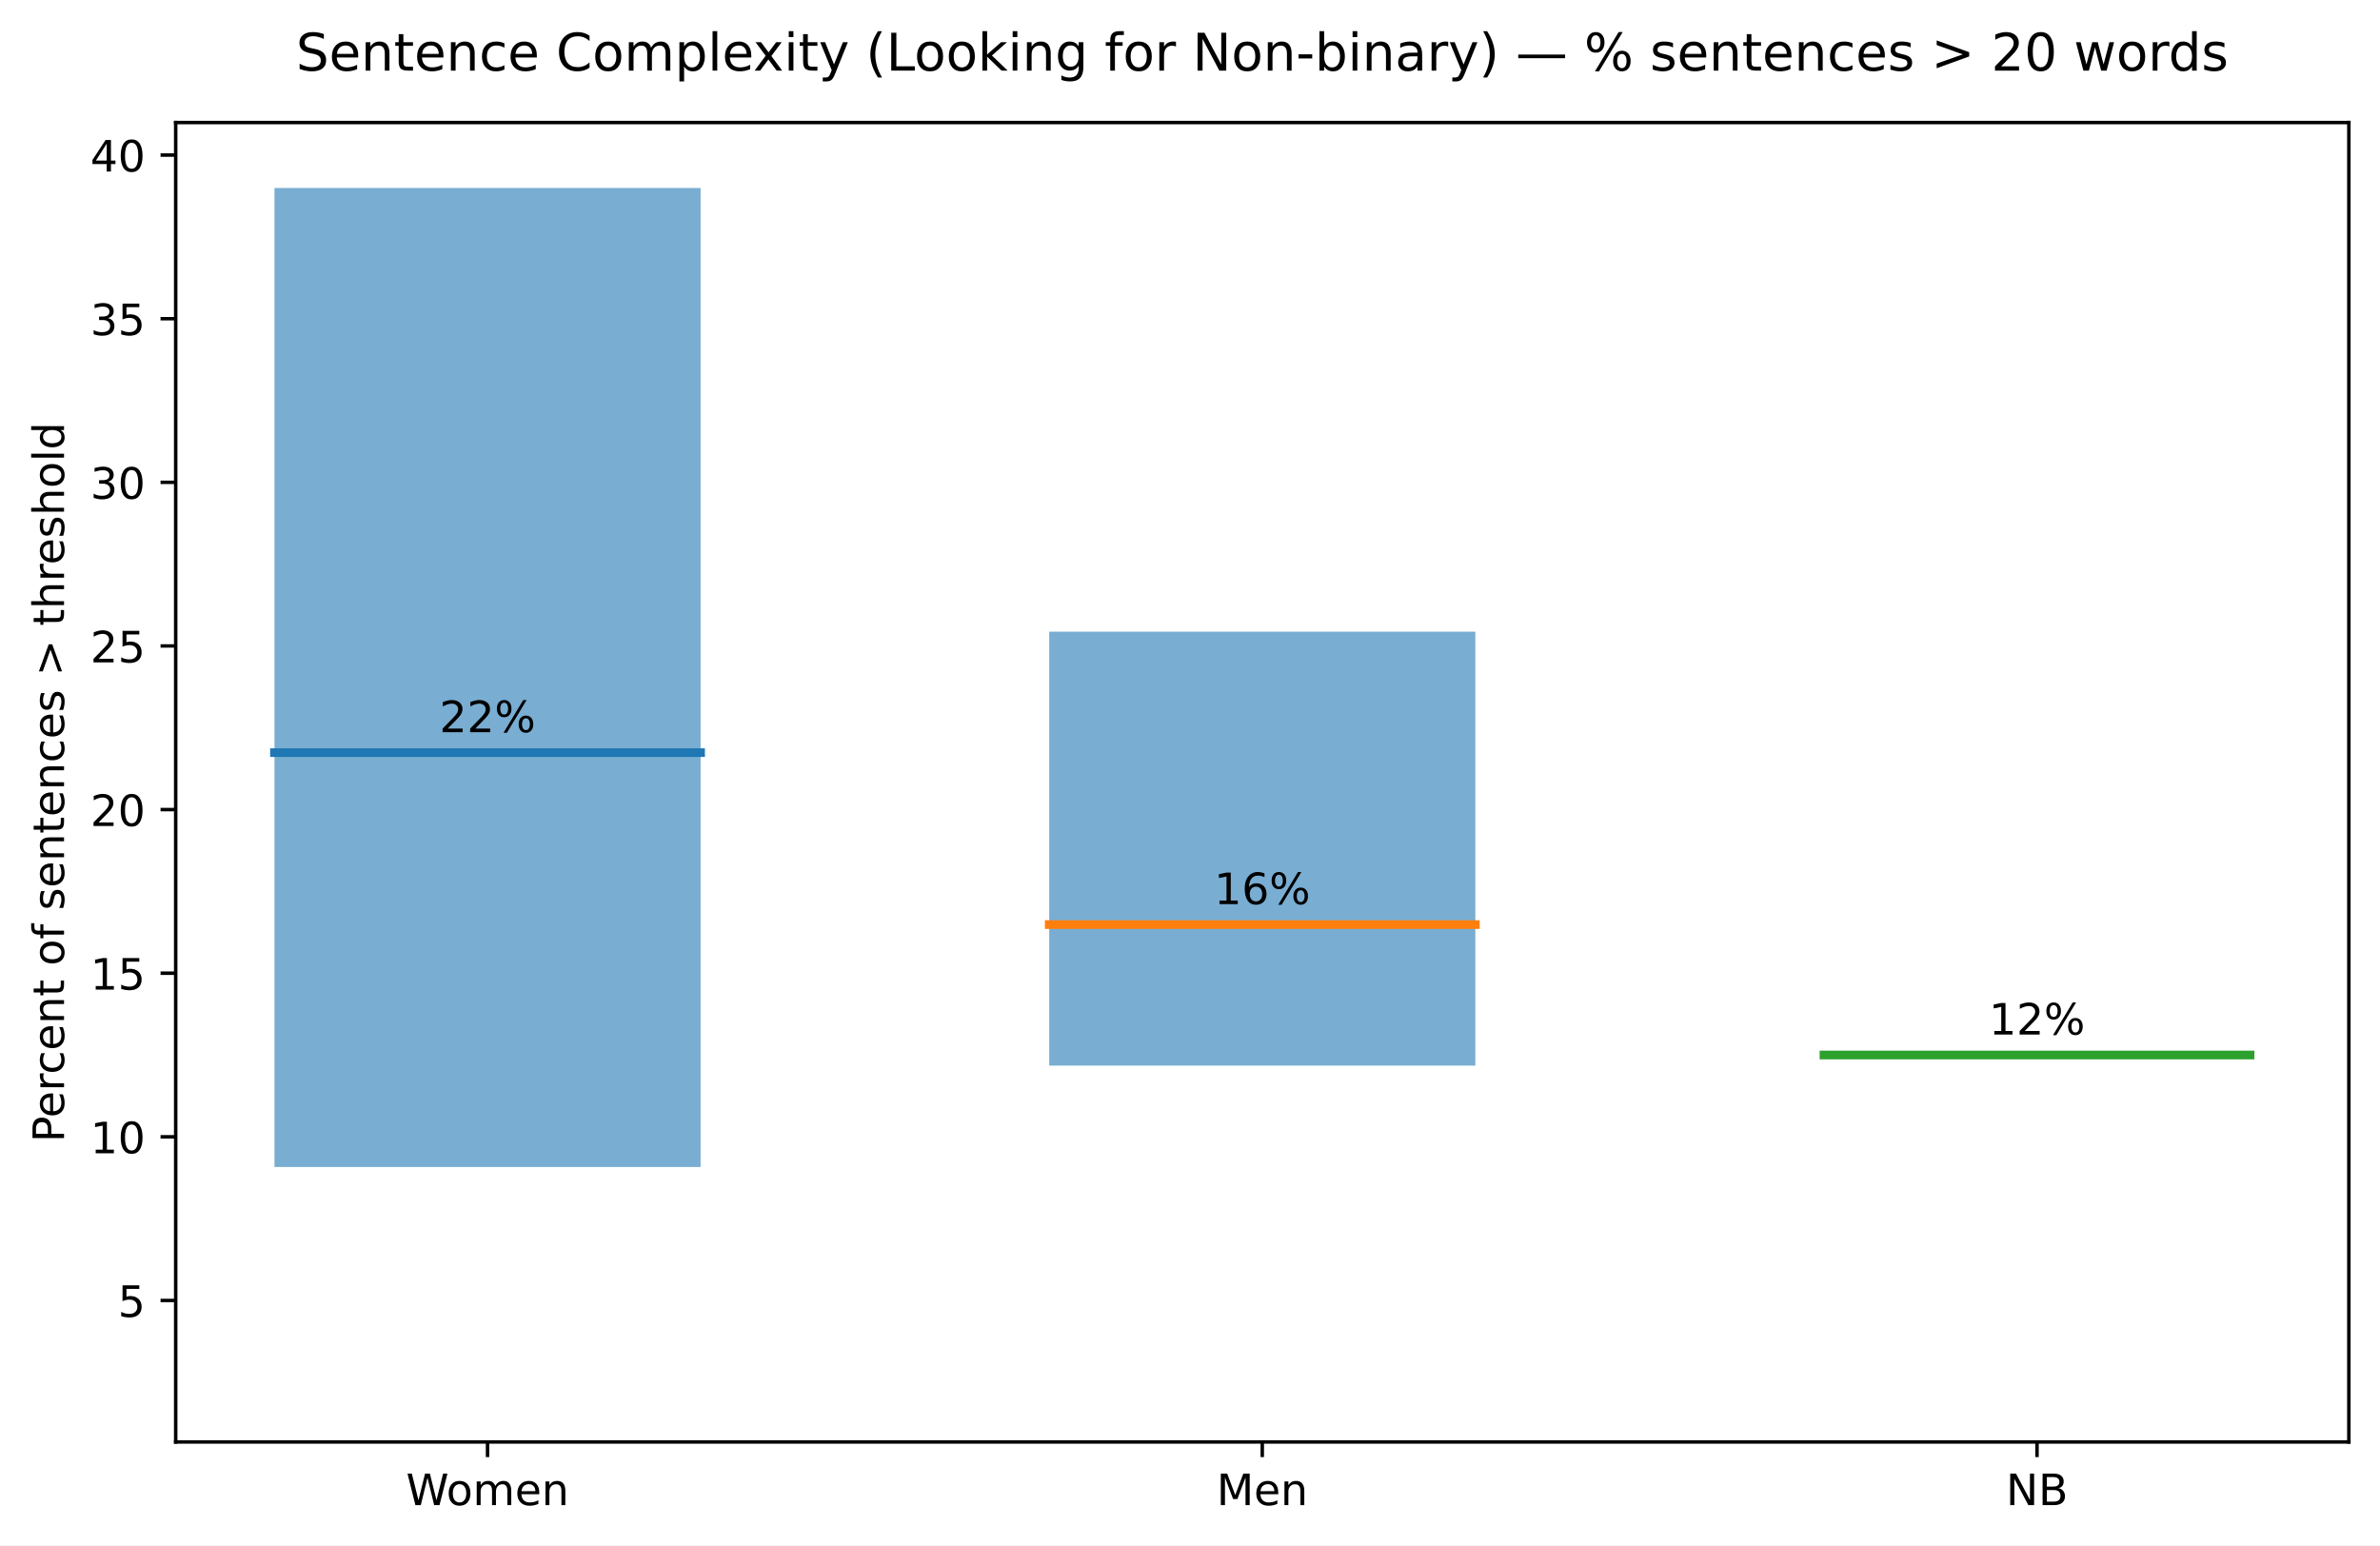
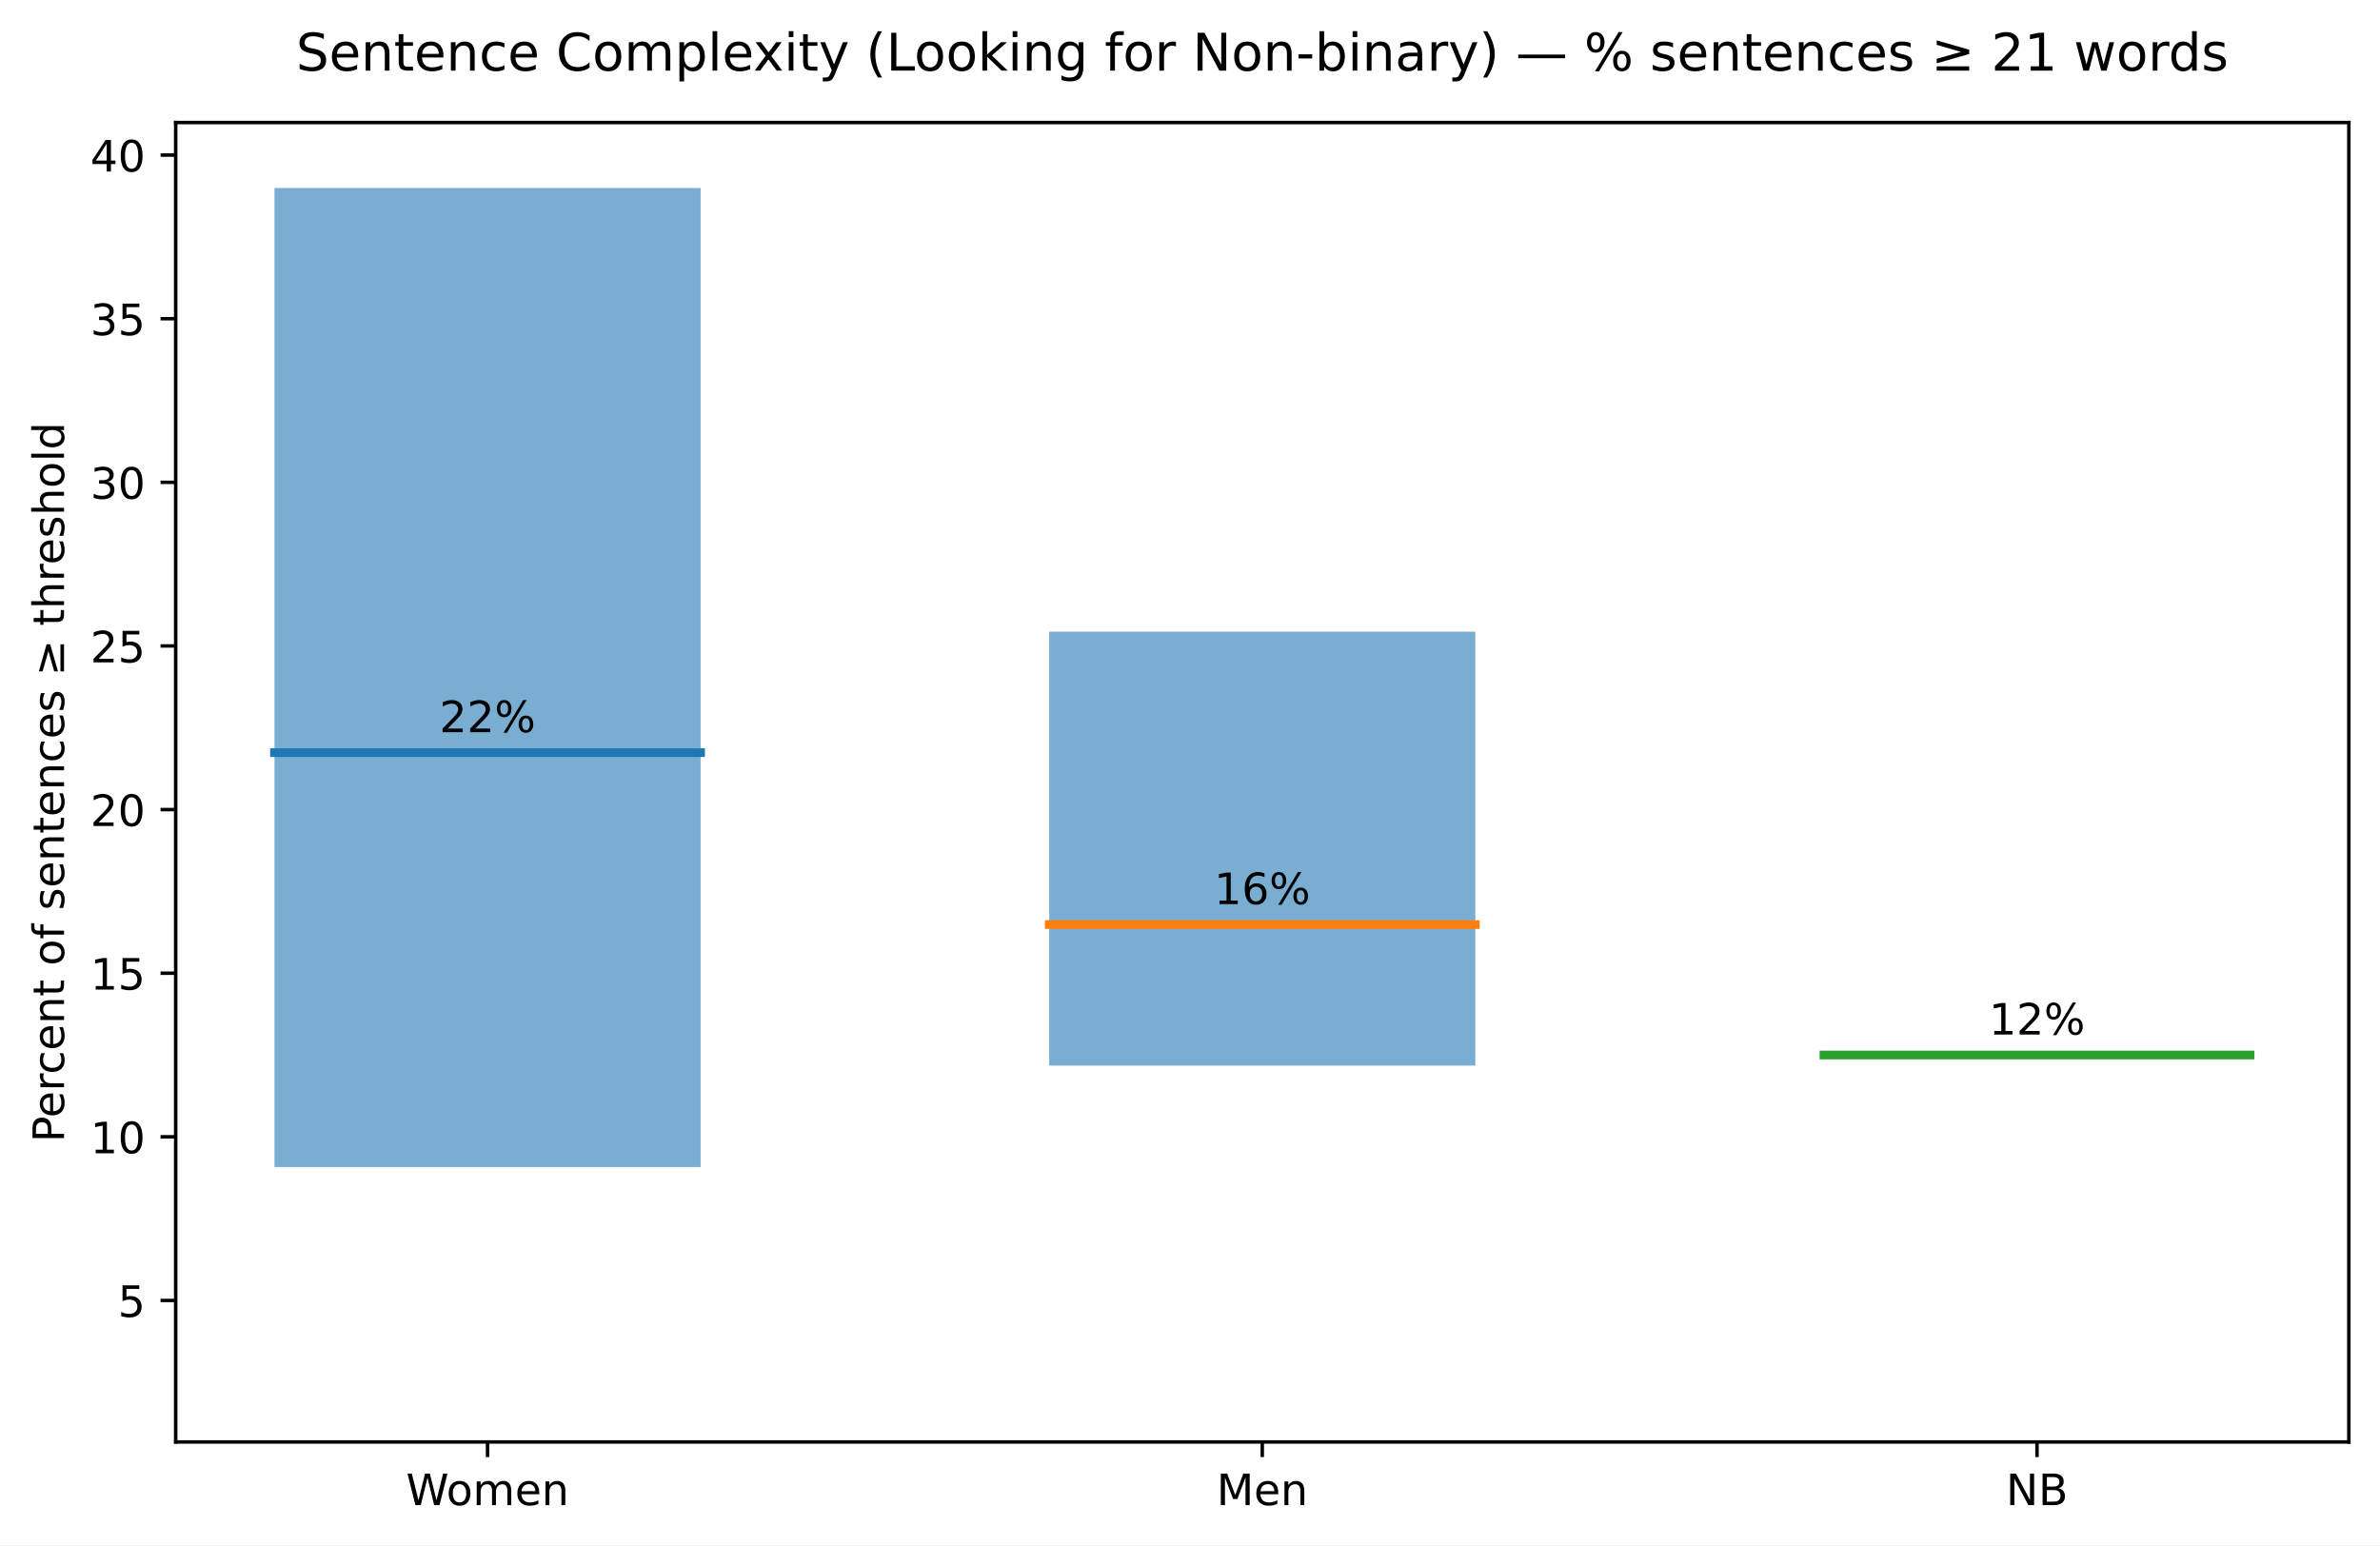
<svg xmlns="http://www.w3.org/2000/svg" xmlns:xlink="http://www.w3.org/1999/xlink" width="550.003pt" height="357.116pt" viewBox="0 0 550.003 357.116" version="1.1">
  <defs>
    <style type="text/css">*{stroke-linejoin: round; stroke-linecap: butt}</style>
  </defs>
  <g id="figure_1">
    <g id="patch_1">
      <path d="M 0 357.116  L 550.003 357.116  L 550.003 0  L 0 0  z " style="fill: #ffffff" />
    </g>
    <g id="axes_1">
      <g id="patch_2">
        <path d="M 40.603 333.238  L 542.803 333.238  L 542.803 28.318  L 40.603 28.318  z " style="fill: #ffffff" />
      </g>
      <g id="patch_3">
-         <path d="M 63.43 269.693  L 161.901 269.693  L 161.901 43.444  L 63.43 43.444  z " clip-path="url(#p4bb5504ab8)" style="fill: #1f77b4; opacity: 0.6" />
+         <path d="M 63.43 269.693  L 161.901 269.693  L 161.901 43.444  L 63.43 43.444  z " clip-path="url(#p74a45117f4)" style="fill: #1f77b4; opacity: 0.6" />
      </g>
      <g id="patch_4">
-         <path d="M 242.468 246.259  L 340.938 246.259  L 340.938 145.982  L 242.468 145.982  z " clip-path="url(#p4bb5504ab8)" style="fill: #1f77b4; opacity: 0.6" />
+         <path d="M 242.468 246.259  L 340.938 246.259  L 340.938 145.982  L 242.468 145.982  z " clip-path="url(#p74a45117f4)" style="fill: #1f77b4; opacity: 0.6" />
      </g>
      <g id="patch_5">
-         <path d="M 421.505 243.814  L 519.976 243.814  L 519.976 243.813  L 421.505 243.813  z " clip-path="url(#p4bb5504ab8)" style="fill: #1f77b4; opacity: 0.6" />
+         <path d="M 421.505 243.814  L 519.976 243.814  L 519.976 243.813  L 421.505 243.813  z " clip-path="url(#p74a45117f4)" style="fill: #1f77b4; opacity: 0.6" />
      </g>
      <g id="matplotlib.axis_1">
        <g id="xtick_1">
          <g id="line2d_1">
            <defs>
-               <path id="m789a687de5" d="M 0 0  L 0 3.5  " style="stroke: #000000; stroke-width: 0.8" />
+               <path id="m193c7249b0" d="M 0 0  L 0 3.5  " style="stroke: #000000; stroke-width: 0.8" />
            </defs>
            <g>
-               <use xlink:href="#m789a687de5" x="112.666" y="333.238" style="stroke: #000000; stroke-width: 0.8" />
+               <use xlink:href="#m193c7249b0" x="112.666" y="333.238" style="stroke: #000000; stroke-width: 0.8" />
            </g>
          </g>
          <g id="text_1">
            <g transform="translate(93.84069 347.8366) scale(0.1 -0.1)">
              <defs>
                <path id="DejaVuSans-57" d="M 213 4666  L 850 4666  L 1831 722  L 2809 4666  L 3519 4666  L 4500 722  L 5478 4666  L 6119 4666  L 4947 0  L 4153 0  L 3169 4050  L 2175 0  L 1381 0  L 213 4666  z " transform="scale(0.015625)" />
                <path id="DejaVuSans-6f" d="M 1959 3097  Q 1497 3097 1228 2736  Q 959 2375 959 1747  Q 959 1119 1226 758  Q 1494 397 1959 397  Q 2419 397 2687 759  Q 2956 1122 2956 1747  Q 2956 2369 2687 2733  Q 2419 3097 1959 3097  z M 1959 3584  Q 2709 3584 3137 3096  Q 3566 2609 3566 1747  Q 3566 888 3137 398  Q 2709 -91 1959 -91  Q 1206 -91 779 398  Q 353 888 353 1747  Q 353 2609 779 3096  Q 1206 3584 1959 3584  z " transform="scale(0.015625)" />
                <path id="DejaVuSans-6d" d="M 3328 2828  Q 3544 3216 3844 3400  Q 4144 3584 4550 3584  Q 5097 3584 5394 3201  Q 5691 2819 5691 2113  L 5691 0  L 5113 0  L 5113 2094  Q 5113 2597 4934 2840  Q 4756 3084 4391 3084  Q 3944 3084 3684 2787  Q 3425 2491 3425 1978  L 3425 0  L 2847 0  L 2847 2094  Q 2847 2600 2669 2842  Q 2491 3084 2119 3084  Q 1678 3084 1418 2786  Q 1159 2488 1159 1978  L 1159 0  L 581 0  L 581 3500  L 1159 3500  L 1159 2956  Q 1356 3278 1631 3431  Q 1906 3584 2284 3584  Q 2666 3584 2933 3390  Q 3200 3197 3328 2828  z " transform="scale(0.015625)" />
                <path id="DejaVuSans-65" d="M 3597 1894  L 3597 1613  L 953 1613  Q 991 1019 1311 708  Q 1631 397 2203 397  Q 2534 397 2845 478  Q 3156 559 3463 722  L 3463 178  Q 3153 47 2828 -22  Q 2503 -91 2169 -91  Q 1331 -91 842 396  Q 353 884 353 1716  Q 353 2575 817 3079  Q 1281 3584 2069 3584  Q 2775 3584 3186 3129  Q 3597 2675 3597 1894  z M 3022 2063  Q 3016 2534 2758 2815  Q 2500 3097 2075 3097  Q 1594 3097 1305 2825  Q 1016 2553 972 2059  L 3022 2063  z " transform="scale(0.015625)" />
                <path id="DejaVuSans-6e" d="M 3513 2113  L 3513 0  L 2938 0  L 2938 2094  Q 2938 2591 2744 2837  Q 2550 3084 2163 3084  Q 1697 3084 1428 2787  Q 1159 2491 1159 1978  L 1159 0  L 581 0  L 581 3500  L 1159 3500  L 1159 2956  Q 1366 3272 1645 3428  Q 1925 3584 2291 3584  Q 2894 3584 3203 3211  Q 3513 2838 3513 2113  z " transform="scale(0.015625)" />
              </defs>
              <use xlink:href="#DejaVuSans-57" />
              <use xlink:href="#DejaVuSans-6f" transform="translate(93.00195 0)" />
              <use xlink:href="#DejaVuSans-6d" transform="translate(154.1836 0)" />
              <use xlink:href="#DejaVuSans-65" transform="translate(251.5957 0)" />
              <use xlink:href="#DejaVuSans-6e" transform="translate(313.1191 0)" />
            </g>
          </g>
        </g>
        <g id="xtick_2">
          <g id="line2d_2">
            <g>
-               <use xlink:href="#m789a687de5" x="291.703" y="333.238" style="stroke: #000000; stroke-width: 0.8" />
+               <use xlink:href="#m193c7249b0" x="291.703" y="333.238" style="stroke: #000000; stroke-width: 0.8" />
            </g>
          </g>
          <g id="text_2">
            <g transform="translate(281.1438 347.8366) scale(0.1 -0.1)">
              <defs>
                <path id="DejaVuSans-4d" d="M 628 4666  L 1569 4666  L 2759 1491  L 3956 4666  L 4897 4666  L 4897 0  L 4281 0  L 4281 4097  L 3078 897  L 2444 897  L 1241 4097  L 1241 0  L 628 0  L 628 4666  z " transform="scale(0.015625)" />
              </defs>
              <use xlink:href="#DejaVuSans-4d" />
              <use xlink:href="#DejaVuSans-65" transform="translate(86.2793 0)" />
              <use xlink:href="#DejaVuSans-6e" transform="translate(147.8027 0)" />
            </g>
          </g>
        </g>
        <g id="xtick_3">
          <g id="line2d_3">
            <g>
-               <use xlink:href="#m789a687de5" x="470.741" y="333.238" style="stroke: #000000; stroke-width: 0.8" />
+               <use xlink:href="#m193c7249b0" x="470.741" y="333.238" style="stroke: #000000; stroke-width: 0.8" />
            </g>
          </g>
          <g id="text_3">
            <g transform="translate(463.5695 347.8366) scale(0.1 -0.1)">
              <defs>
                <path id="DejaVuSans-4e" d="M 628 4666  L 1478 4666  L 3547 763  L 3547 4666  L 4159 4666  L 4159 0  L 3309 0  L 1241 3903  L 1241 0  L 628 0  L 628 4666  z " transform="scale(0.015625)" />
                <path id="DejaVuSans-42" d="M 1259 2228  L 1259 519  L 2272 519  Q 2781 519 3026 730  Q 3272 941 3272 1375  Q 3272 1813 3026 2020  Q 2781 2228 2272 2228  L 1259 2228  z M 1259 4147  L 1259 2741  L 2194 2741  Q 2656 2741 2882 2914  Q 3109 3088 3109 3444  Q 3109 3797 2882 3972  Q 2656 4147 2194 4147  L 1259 4147  z M 628 4666  L 2241 4666  Q 2963 4666 3353 4366  Q 3744 4066 3744 3513  Q 3744 3084 3544 2831  Q 3344 2578 2956 2516  Q 3422 2416 3680 2098  Q 3938 1781 3938 1306  Q 3938 681 3513 340  Q 3088 0 2303 0  L 628 0  L 628 4666  z " transform="scale(0.015625)" />
              </defs>
              <use xlink:href="#DejaVuSans-4e" />
              <use xlink:href="#DejaVuSans-42" transform="translate(74.80469 0)" />
            </g>
          </g>
        </g>
      </g>
      <g id="matplotlib.axis_2">
        <g id="ytick_1">
          <g id="line2d_4">
            <defs>
-               <path id="m6291903409" d="M 0 0  L -3.5 0  " style="stroke: #000000; stroke-width: 0.8" />
+               <path id="m8f83bfa7e9" d="M 0 0  L -3.5 0  " style="stroke: #000000; stroke-width: 0.8" />
            </defs>
            <g>
-               <use xlink:href="#m6291903409" x="40.603" y="300.534" style="stroke: #000000; stroke-width: 0.8" />
+               <use xlink:href="#m8f83bfa7e9" x="40.603" y="300.534" style="stroke: #000000; stroke-width: 0.8" />
            </g>
          </g>
          <g id="text_4">
            <g transform="translate(27.24063 304.3331) scale(0.1 -0.1)">
              <defs>
                <path id="DejaVuSans-35" d="M 691 4666  L 3169 4666  L 3169 4134  L 1269 4134  L 1269 2991  Q 1406 3038 1543 3061  Q 1681 3084 1819 3084  Q 2600 3084 3056 2656  Q 3513 2228 3513 1497  Q 3513 744 3044 326  Q 2575 -91 1722 -91  Q 1428 -91 1123 -41  Q 819 9 494 109  L 494 744  Q 775 591 1075 516  Q 1375 441 1709 441  Q 2250 441 2565 725  Q 2881 1009 2881 1497  Q 2881 1984 2565 2268  Q 2250 2553 1709 2553  Q 1456 2553 1204 2497  Q 953 2441 691 2322  L 691 4666  z " transform="scale(0.015625)" />
              </defs>
              <use xlink:href="#DejaVuSans-35" />
            </g>
          </g>
        </g>
        <g id="ytick_2">
          <g id="line2d_5">
            <g>
-               <use xlink:href="#m6291903409" x="40.603" y="262.72" style="stroke: #000000; stroke-width: 0.8" />
+               <use xlink:href="#m8f83bfa7e9" x="40.603" y="262.72" style="stroke: #000000; stroke-width: 0.8" />
            </g>
          </g>
          <g id="text_5">
            <g transform="translate(20.87813 266.5197) scale(0.1 -0.1)">
              <defs>
                <path id="DejaVuSans-31" d="M 794 531  L 1825 531  L 1825 4091  L 703 3866  L 703 4441  L 1819 4666  L 2450 4666  L 2450 531  L 3481 531  L 3481 0  L 794 0  L 794 531  z " transform="scale(0.015625)" />
                <path id="DejaVuSans-30" d="M 2034 4250  Q 1547 4250 1301 3770  Q 1056 3291 1056 2328  Q 1056 1369 1301 889  Q 1547 409 2034 409  Q 2525 409 2770 889  Q 3016 1369 3016 2328  Q 3016 3291 2770 3770  Q 2525 4250 2034 4250  z M 2034 4750  Q 2819 4750 3233 4129  Q 3647 3509 3647 2328  Q 3647 1150 3233 529  Q 2819 -91 2034 -91  Q 1250 -91 836 529  Q 422 1150 422 2328  Q 422 3509 836 4129  Q 1250 4750 2034 4750  z " transform="scale(0.015625)" />
              </defs>
              <use xlink:href="#DejaVuSans-31" />
              <use xlink:href="#DejaVuSans-30" transform="translate(63.62305 0)" />
            </g>
          </g>
        </g>
        <g id="ytick_3">
          <g id="line2d_6">
            <g>
-               <use xlink:href="#m6291903409" x="40.603" y="224.907" style="stroke: #000000; stroke-width: 0.8" />
+               <use xlink:href="#m8f83bfa7e9" x="40.603" y="224.907" style="stroke: #000000; stroke-width: 0.8" />
            </g>
          </g>
          <g id="text_6">
            <g transform="translate(20.87813 228.7062) scale(0.1 -0.1)">
              <use xlink:href="#DejaVuSans-31" />
              <use xlink:href="#DejaVuSans-35" transform="translate(63.62305 0)" />
            </g>
          </g>
        </g>
        <g id="ytick_4">
          <g id="line2d_7">
            <g>
-               <use xlink:href="#m6291903409" x="40.603" y="187.094" style="stroke: #000000; stroke-width: 0.8" />
+               <use xlink:href="#m8f83bfa7e9" x="40.603" y="187.094" style="stroke: #000000; stroke-width: 0.8" />
            </g>
          </g>
          <g id="text_7">
            <g transform="translate(20.87813 190.8928) scale(0.1 -0.1)">
              <defs>
                <path id="DejaVuSans-32" d="M 1228 531  L 3431 531  L 3431 0  L 469 0  L 469 531  Q 828 903 1448 1529  Q 2069 2156 2228 2338  Q 2531 2678 2651 2914  Q 2772 3150 2772 3378  Q 2772 3750 2511 3984  Q 2250 4219 1831 4219  Q 1534 4219 1204 4116  Q 875 4013 500 3803  L 500 4441  Q 881 4594 1212 4672  Q 1544 4750 1819 4750  Q 2544 4750 2975 4387  Q 3406 4025 3406 3419  Q 3406 3131 3298 2873  Q 3191 2616 2906 2266  Q 2828 2175 2409 1742  Q 1991 1309 1228 531  z " transform="scale(0.015625)" />
              </defs>
              <use xlink:href="#DejaVuSans-32" />
              <use xlink:href="#DejaVuSans-30" transform="translate(63.62305 0)" />
            </g>
          </g>
        </g>
        <g id="ytick_5">
          <g id="line2d_8">
            <g>
-               <use xlink:href="#m6291903409" x="40.603" y="149.28" style="stroke: #000000; stroke-width: 0.8" />
+               <use xlink:href="#m8f83bfa7e9" x="40.603" y="149.28" style="stroke: #000000; stroke-width: 0.8" />
            </g>
          </g>
          <g id="text_8">
            <g transform="translate(20.87813 153.0793) scale(0.1 -0.1)">
              <use xlink:href="#DejaVuSans-32" />
              <use xlink:href="#DejaVuSans-35" transform="translate(63.62305 0)" />
            </g>
          </g>
        </g>
        <g id="ytick_6">
          <g id="line2d_9">
            <g>
-               <use xlink:href="#m6291903409" x="40.603" y="111.467" style="stroke: #000000; stroke-width: 0.8" />
+               <use xlink:href="#m8f83bfa7e9" x="40.603" y="111.467" style="stroke: #000000; stroke-width: 0.8" />
            </g>
          </g>
          <g id="text_9">
            <g transform="translate(20.87813 115.2658) scale(0.1 -0.1)">
              <defs>
                <path id="DejaVuSans-33" d="M 2597 2516  Q 3050 2419 3304 2112  Q 3559 1806 3559 1356  Q 3559 666 3084 287  Q 2609 -91 1734 -91  Q 1441 -91 1130 -33  Q 819 25 488 141  L 488 750  Q 750 597 1062 519  Q 1375 441 1716 441  Q 2309 441 2620 675  Q 2931 909 2931 1356  Q 2931 1769 2642 2001  Q 2353 2234 1838 2234  L 1294 2234  L 1294 2753  L 1863 2753  Q 2328 2753 2575 2939  Q 2822 3125 2822 3475  Q 2822 3834 2567 4026  Q 2313 4219 1838 4219  Q 1578 4219 1281 4162  Q 984 4106 628 3988  L 628 4550  Q 988 4650 1302 4700  Q 1616 4750 1894 4750  Q 2613 4750 3031 4423  Q 3450 4097 3450 3541  Q 3450 3153 3228 2886  Q 3006 2619 2597 2516  z " transform="scale(0.015625)" />
              </defs>
              <use xlink:href="#DejaVuSans-33" />
              <use xlink:href="#DejaVuSans-30" transform="translate(63.62305 0)" />
            </g>
          </g>
        </g>
        <g id="ytick_7">
          <g id="line2d_10">
            <g>
-               <use xlink:href="#m6291903409" x="40.603" y="73.653" style="stroke: #000000; stroke-width: 0.8" />
+               <use xlink:href="#m8f83bfa7e9" x="40.603" y="73.653" style="stroke: #000000; stroke-width: 0.8" />
            </g>
          </g>
          <g id="text_10">
            <g transform="translate(20.87813 77.45239) scale(0.1 -0.1)">
              <use xlink:href="#DejaVuSans-33" />
              <use xlink:href="#DejaVuSans-35" transform="translate(63.62305 0)" />
            </g>
          </g>
        </g>
        <g id="ytick_8">
          <g id="line2d_11">
            <g>
-               <use xlink:href="#m6291903409" x="40.603" y="35.84" style="stroke: #000000; stroke-width: 0.8" />
+               <use xlink:href="#m8f83bfa7e9" x="40.603" y="35.84" style="stroke: #000000; stroke-width: 0.8" />
            </g>
          </g>
          <g id="text_11">
            <g transform="translate(20.87813 39.63893) scale(0.1 -0.1)">
              <defs>
                <path id="DejaVuSans-34" d="M 2419 4116  L 825 1625  L 2419 1625  L 2419 4116  z M 2253 4666  L 3047 4666  L 3047 1625  L 3713 1625  L 3713 1100  L 3047 1100  L 3047 0  L 2419 0  L 2419 1100  L 313 1100  L 313 1709  L 2253 4666  z " transform="scale(0.015625)" />
              </defs>
              <use xlink:href="#DejaVuSans-34" />
              <use xlink:href="#DejaVuSans-30" transform="translate(63.62305 0)" />
            </g>
          </g>
        </g>
        <g id="text_12">
          <g transform="translate(14.79844 263.982) rotate(-90) scale(0.1 -0.1)">
            <defs>
              <path id="DejaVuSans-50" d="M 1259 4147  L 1259 2394  L 2053 2394  Q 2494 2394 2734 2622  Q 2975 2850 2975 3272  Q 2975 3691 2734 3919  Q 2494 4147 2053 4147  L 1259 4147  z M 628 4666  L 2053 4666  Q 2838 4666 3239 4311  Q 3641 3956 3641 3272  Q 3641 2581 3239 2228  Q 2838 1875 2053 1875  L 1259 1875  L 1259 0  L 628 0  L 628 4666  z " transform="scale(0.015625)" />
              <path id="DejaVuSans-72" d="M 2631 2963  Q 2534 3019 2420 3045  Q 2306 3072 2169 3072  Q 1681 3072 1420 2755  Q 1159 2438 1159 1844  L 1159 0  L 581 0  L 581 3500  L 1159 3500  L 1159 2956  Q 1341 3275 1631 3429  Q 1922 3584 2338 3584  Q 2397 3584 2469 3576  Q 2541 3569 2628 3553  L 2631 2963  z " transform="scale(0.015625)" />
              <path id="DejaVuSans-63" d="M 3122 3366  L 3122 2828  Q 2878 2963 2633 3030  Q 2388 3097 2138 3097  Q 1578 3097 1268 2742  Q 959 2388 959 1747  Q 959 1106 1268 751  Q 1578 397 2138 397  Q 2388 397 2633 464  Q 2878 531 3122 666  L 3122 134  Q 2881 22 2623 -34  Q 2366 -91 2075 -91  Q 1284 -91 818 406  Q 353 903 353 1747  Q 353 2603 823 3093  Q 1294 3584 2113 3584  Q 2378 3584 2631 3529  Q 2884 3475 3122 3366  z " transform="scale(0.015625)" />
              <path id="DejaVuSans-74" d="M 1172 4494  L 1172 3500  L 2356 3500  L 2356 3053  L 1172 3053  L 1172 1153  Q 1172 725 1289 603  Q 1406 481 1766 481  L 2356 481  L 2356 0  L 1766 0  Q 1100 0 847 248  Q 594 497 594 1153  L 594 3053  L 172 3053  L 172 3500  L 594 3500  L 594 4494  L 1172 4494  z " transform="scale(0.015625)" />
              <path id="DejaVuSans-20" transform="scale(0.015625)" />
              <path id="DejaVuSans-66" d="M 2375 4863  L 2375 4384  L 1825 4384  Q 1516 4384 1395 4259  Q 1275 4134 1275 3809  L 1275 3500  L 2222 3500  L 2222 3053  L 1275 3053  L 1275 0  L 697 0  L 697 3053  L 147 3053  L 147 3500  L 697 3500  L 697 3744  Q 697 4328 969 4595  Q 1241 4863 1831 4863  L 2375 4863  z " transform="scale(0.015625)" />
              <path id="DejaVuSans-73" d="M 2834 3397  L 2834 2853  Q 2591 2978 2328 3040  Q 2066 3103 1784 3103  Q 1356 3103 1142 2972  Q 928 2841 928 2578  Q 928 2378 1081 2264  Q 1234 2150 1697 2047  L 1894 2003  Q 2506 1872 2764 1633  Q 3022 1394 3022 966  Q 3022 478 2636 193  Q 2250 -91 1575 -91  Q 1294 -91 989 -36  Q 684 19 347 128  L 347 722  Q 666 556 975 473  Q 1284 391 1588 391  Q 1994 391 2212 530  Q 2431 669 2431 922  Q 2431 1156 2273 1281  Q 2116 1406 1581 1522  L 1381 1569  Q 847 1681 609 1914  Q 372 2147 372 2553  Q 372 3047 722 3315  Q 1072 3584 1716 3584  Q 2034 3584 2315 3537  Q 2597 3491 2834 3397  z " transform="scale(0.015625)" />
-               <path id="DejaVuSans-3e" d="M 678 3150  L 678 3719  L 4684 2266  L 4684 1747  L 678 294  L 678 863  L 3897 2003  L 678 3150  z " transform="scale(0.015625)" />
+               <path id="DejaVuSans-2265" d="M 678 3175  L 678 3725  L 4684 2578  L 4684 2047  L 678 897  L 678 1453  L 3681 2309  L 678 3175  z M 4684 531  L 4684 0  L 678 0  L 678 531  L 4684 531  z " transform="scale(0.015625)" />
              <path id="DejaVuSans-68" d="M 3513 2113  L 3513 0  L 2938 0  L 2938 2094  Q 2938 2591 2744 2837  Q 2550 3084 2163 3084  Q 1697 3084 1428 2787  Q 1159 2491 1159 1978  L 1159 0  L 581 0  L 581 4863  L 1159 4863  L 1159 2956  Q 1366 3272 1645 3428  Q 1925 3584 2291 3584  Q 2894 3584 3203 3211  Q 3513 2838 3513 2113  z " transform="scale(0.015625)" />
              <path id="DejaVuSans-6c" d="M 603 4863  L 1178 4863  L 1178 0  L 603 0  L 603 4863  z " transform="scale(0.015625)" />
              <path id="DejaVuSans-64" d="M 2906 2969  L 2906 4863  L 3481 4863  L 3481 0  L 2906 0  L 2906 525  Q 2725 213 2448 61  Q 2172 -91 1784 -91  Q 1150 -91 751 415  Q 353 922 353 1747  Q 353 2572 751 3078  Q 1150 3584 1784 3584  Q 2172 3584 2448 3432  Q 2725 3281 2906 2969  z M 947 1747  Q 947 1113 1208 752  Q 1469 391 1925 391  Q 2381 391 2643 752  Q 2906 1113 2906 1747  Q 2906 2381 2643 2742  Q 2381 3103 1925 3103  Q 1469 3103 1208 2742  Q 947 2381 947 1747  z " transform="scale(0.015625)" />
            </defs>
            <use xlink:href="#DejaVuSans-50" />
            <use xlink:href="#DejaVuSans-65" transform="translate(56.67773 0)" />
            <use xlink:href="#DejaVuSans-72" transform="translate(118.2012 0)" />
            <use xlink:href="#DejaVuSans-63" transform="translate(157.0645 0)" />
            <use xlink:href="#DejaVuSans-65" transform="translate(212.0449 0)" />
            <use xlink:href="#DejaVuSans-6e" transform="translate(273.5684 0)" />
            <use xlink:href="#DejaVuSans-74" transform="translate(336.9473 0)" />
            <use xlink:href="#DejaVuSans-20" transform="translate(376.1562 0)" />
            <use xlink:href="#DejaVuSans-6f" transform="translate(407.9434 0)" />
            <use xlink:href="#DejaVuSans-66" transform="translate(469.125 0)" />
            <use xlink:href="#DejaVuSans-20" transform="translate(504.3301 0)" />
            <use xlink:href="#DejaVuSans-73" transform="translate(536.1172 0)" />
            <use xlink:href="#DejaVuSans-65" transform="translate(588.2168 0)" />
            <use xlink:href="#DejaVuSans-6e" transform="translate(649.7402 0)" />
            <use xlink:href="#DejaVuSans-74" transform="translate(713.1191 0)" />
            <use xlink:href="#DejaVuSans-65" transform="translate(752.3281 0)" />
            <use xlink:href="#DejaVuSans-6e" transform="translate(813.8516 0)" />
            <use xlink:href="#DejaVuSans-63" transform="translate(877.2305 0)" />
            <use xlink:href="#DejaVuSans-65" transform="translate(932.2109 0)" />
            <use xlink:href="#DejaVuSans-73" transform="translate(993.7344 0)" />
            <use xlink:href="#DejaVuSans-20" transform="translate(1045.834 0)" />
-             <use xlink:href="#DejaVuSans-3e" transform="translate(1077.621 0)" />
+             <use xlink:href="#DejaVuSans-2265" transform="translate(1077.621 0)" />
            <use xlink:href="#DejaVuSans-20" transform="translate(1161.41 0)" />
            <use xlink:href="#DejaVuSans-74" transform="translate(1193.197 0)" />
            <use xlink:href="#DejaVuSans-68" transform="translate(1232.406 0)" />
            <use xlink:href="#DejaVuSans-72" transform="translate(1295.785 0)" />
            <use xlink:href="#DejaVuSans-65" transform="translate(1334.648 0)" />
            <use xlink:href="#DejaVuSans-73" transform="translate(1396.172 0)" />
            <use xlink:href="#DejaVuSans-68" transform="translate(1448.271 0)" />
            <use xlink:href="#DejaVuSans-6f" transform="translate(1511.65 0)" />
            <use xlink:href="#DejaVuSans-6c" transform="translate(1572.832 0)" />
            <use xlink:href="#DejaVuSans-64" transform="translate(1600.615 0)" />
          </g>
        </g>
      </g>
      <g id="line2d_12">
-         <path d="M 63.43 173.93  L 161.901 173.93  " clip-path="url(#p4bb5504ab8)" style="fill: none; stroke: #1f77b4; stroke-width: 2; stroke-linecap: square" />
+         <path d="M 63.43 173.93  L 161.901 173.93  " clip-path="url(#p74a45117f4)" style="fill: none; stroke: #1f77b4; stroke-width: 2; stroke-linecap: square" />
      </g>
      <g id="line2d_13">
-         <path d="M 242.468 213.673  L 340.938 213.673  " clip-path="url(#p4bb5504ab8)" style="fill: none; stroke: #ff7f0e; stroke-width: 2; stroke-linecap: square" />
+         <path d="M 242.468 213.673  L 340.938 213.673  " clip-path="url(#p74a45117f4)" style="fill: none; stroke: #ff7f0e; stroke-width: 2; stroke-linecap: square" />
      </g>
      <g id="line2d_14">
-         <path d="M 421.505 243.814  L 519.976 243.814  " clip-path="url(#p4bb5504ab8)" style="fill: none; stroke: #2ca02c; stroke-width: 2; stroke-linecap: square" />
+         <path d="M 421.505 243.814  L 519.976 243.814  " clip-path="url(#p74a45117f4)" style="fill: none; stroke: #2ca02c; stroke-width: 2; stroke-linecap: square" />
      </g>
      <g id="patch_6">
        <path d="M 40.603 333.238  L 40.603 28.318  " style="fill: none; stroke: #000000; stroke-width: 0.8; stroke-linejoin: miter; stroke-linecap: square" />
      </g>
      <g id="patch_7">
        <path d="M 542.803 333.238  L 542.803 28.318  " style="fill: none; stroke: #000000; stroke-width: 0.8; stroke-linejoin: miter; stroke-linecap: square" />
      </g>
      <g id="patch_8">
        <path d="M 40.603 333.238  L 542.803 333.238  " style="fill: none; stroke: #000000; stroke-width: 0.8; stroke-linejoin: miter; stroke-linecap: square" />
      </g>
      <g id="patch_9">
        <path d="M 40.603 28.318  L 542.803 28.318  " style="fill: none; stroke: #000000; stroke-width: 0.8; stroke-linejoin: miter; stroke-linecap: square" />
      </g>
      <g id="text_13">
        <g transform="translate(101.5524 169.2038) scale(0.1 -0.1)">
          <defs>
            <path id="DejaVuSans-25" d="M 4653 2053  Q 4381 2053 4226 1822  Q 4072 1591 4072 1178  Q 4072 772 4226 539  Q 4381 306 4653 306  Q 4919 306 5073 539  Q 5228 772 5228 1178  Q 5228 1588 5073 1820  Q 4919 2053 4653 2053  z M 4653 2450  Q 5147 2450 5437 2106  Q 5728 1763 5728 1178  Q 5728 594 5436 251  Q 5144 -91 4653 -91  Q 4153 -91 3862 251  Q 3572 594 3572 1178  Q 3572 1766 3864 2108  Q 4156 2450 4653 2450  z M 1428 4353  Q 1159 4353 1004 4120  Q 850 3888 850 3481  Q 850 3069 1003 2837  Q 1156 2606 1428 2606  Q 1700 2606 1854 2837  Q 2009 3069 2009 3481  Q 2009 3884 1853 4118  Q 1697 4353 1428 4353  z M 4250 4750  L 4750 4750  L 1831 -91  L 1331 -91  L 4250 4750  z M 1428 4750  Q 1922 4750 2215 4408  Q 2509 4066 2509 3481  Q 2509 2891 2217 2550  Q 1925 2209 1428 2209  Q 931 2209 642 2551  Q 353 2894 353 3481  Q 353 4063 643 4406  Q 934 4750 1428 4750  z " transform="scale(0.015625)" />
          </defs>
          <use xlink:href="#DejaVuSans-32" />
          <use xlink:href="#DejaVuSans-32" transform="translate(63.62305 0)" />
          <use xlink:href="#DejaVuSans-25" transform="translate(127.2461 0)" />
        </g>
      </g>
      <g id="text_14">
        <g transform="translate(280.5898 208.9459) scale(0.1 -0.1)">
          <defs>
            <path id="DejaVuSans-36" d="M 2113 2584  Q 1688 2584 1439 2293  Q 1191 2003 1191 1497  Q 1191 994 1439 701  Q 1688 409 2113 409  Q 2538 409 2786 701  Q 3034 994 3034 1497  Q 3034 2003 2786 2293  Q 2538 2584 2113 2584  z M 3366 4563  L 3366 3988  Q 3128 4100 2886 4159  Q 2644 4219 2406 4219  Q 1781 4219 1451 3797  Q 1122 3375 1075 2522  Q 1259 2794 1537 2939  Q 1816 3084 2150 3084  Q 2853 3084 3261 2657  Q 3669 2231 3669 1497  Q 3669 778 3244 343  Q 2819 -91 2113 -91  Q 1303 -91 875 529  Q 447 1150 447 2328  Q 447 3434 972 4092  Q 1497 4750 2381 4750  Q 2619 4750 2861 4703  Q 3103 4656 3366 4563  z " transform="scale(0.015625)" />
          </defs>
          <use xlink:href="#DejaVuSans-31" />
          <use xlink:href="#DejaVuSans-36" transform="translate(63.62305 0)" />
          <use xlink:href="#DejaVuSans-25" transform="translate(127.2461 0)" />
        </g>
      </g>
      <g id="text_15">
        <g transform="translate(459.6273 239.0871) scale(0.1 -0.1)">
          <use xlink:href="#DejaVuSans-31" />
          <use xlink:href="#DejaVuSans-32" transform="translate(63.62305 0)" />
          <use xlink:href="#DejaVuSans-25" transform="translate(127.2461 0)" />
        </g>
      </g>
      <g id="text_16">
        <g transform="translate(68.41688 16.31812) scale(0.12 -0.12)">
          <defs>
            <path id="DejaVuSans-53" d="M 3425 4513  L 3425 3897  Q 3066 4069 2747 4153  Q 2428 4238 2131 4238  Q 1616 4238 1336 4038  Q 1056 3838 1056 3469  Q 1056 3159 1242 3001  Q 1428 2844 1947 2747  L 2328 2669  Q 3034 2534 3370 2195  Q 3706 1856 3706 1288  Q 3706 609 3251 259  Q 2797 -91 1919 -91  Q 1588 -91 1214 -16  Q 841 59 441 206  L 441 856  Q 825 641 1194 531  Q 1563 422 1919 422  Q 2459 422 2753 634  Q 3047 847 3047 1241  Q 3047 1584 2836 1778  Q 2625 1972 2144 2069  L 1759 2144  Q 1053 2284 737 2584  Q 422 2884 422 3419  Q 422 4038 858 4394  Q 1294 4750 2059 4750  Q 2388 4750 2728 4690  Q 3069 4631 3425 4513  z " transform="scale(0.015625)" />
            <path id="DejaVuSans-43" d="M 4122 4306  L 4122 3641  Q 3803 3938 3442 4084  Q 3081 4231 2675 4231  Q 1875 4231 1450 3742  Q 1025 3253 1025 2328  Q 1025 1406 1450 917  Q 1875 428 2675 428  Q 3081 428 3442 575  Q 3803 722 4122 1019  L 4122 359  Q 3791 134 3420 21  Q 3050 -91 2638 -91  Q 1578 -91 968 557  Q 359 1206 359 2328  Q 359 3453 968 4101  Q 1578 4750 2638 4750  Q 3056 4750 3426 4639  Q 3797 4528 4122 4306  z " transform="scale(0.015625)" />
            <path id="DejaVuSans-70" d="M 1159 525  L 1159 -1331  L 581 -1331  L 581 3500  L 1159 3500  L 1159 2969  Q 1341 3281 1617 3432  Q 1894 3584 2278 3584  Q 2916 3584 3314 3078  Q 3713 2572 3713 1747  Q 3713 922 3314 415  Q 2916 -91 2278 -91  Q 1894 -91 1617 61  Q 1341 213 1159 525  z M 3116 1747  Q 3116 2381 2855 2742  Q 2594 3103 2138 3103  Q 1681 3103 1420 2742  Q 1159 2381 1159 1747  Q 1159 1113 1420 752  Q 1681 391 2138 391  Q 2594 391 2855 752  Q 3116 1113 3116 1747  z " transform="scale(0.015625)" />
            <path id="DejaVuSans-78" d="M 3513 3500  L 2247 1797  L 3578 0  L 2900 0  L 1881 1375  L 863 0  L 184 0  L 1544 1831  L 300 3500  L 978 3500  L 1906 2253  L 2834 3500  L 3513 3500  z " transform="scale(0.015625)" />
            <path id="DejaVuSans-69" d="M 603 3500  L 1178 3500  L 1178 0  L 603 0  L 603 3500  z M 603 4863  L 1178 4863  L 1178 4134  L 603 4134  L 603 4863  z " transform="scale(0.015625)" />
            <path id="DejaVuSans-79" d="M 2059 -325  Q 1816 -950 1584 -1140  Q 1353 -1331 966 -1331  L 506 -1331  L 506 -850  L 844 -850  Q 1081 -850 1212 -737  Q 1344 -625 1503 -206  L 1606 56  L 191 3500  L 800 3500  L 1894 763  L 2988 3500  L 3597 3500  L 2059 -325  z " transform="scale(0.015625)" />
            <path id="DejaVuSans-28" d="M 1984 4856  Q 1566 4138 1362 3434  Q 1159 2731 1159 2009  Q 1159 1288 1364 580  Q 1569 -128 1984 -844  L 1484 -844  Q 1016 -109 783 600  Q 550 1309 550 2009  Q 550 2706 781 3412  Q 1013 4119 1484 4856  L 1984 4856  z " transform="scale(0.015625)" />
            <path id="DejaVuSans-4c" d="M 628 4666  L 1259 4666  L 1259 531  L 3531 531  L 3531 0  L 628 0  L 628 4666  z " transform="scale(0.015625)" />
            <path id="DejaVuSans-6b" d="M 581 4863  L 1159 4863  L 1159 1991  L 2875 3500  L 3609 3500  L 1753 1863  L 3688 0  L 2938 0  L 1159 1709  L 1159 0  L 581 0  L 581 4863  z " transform="scale(0.015625)" />
            <path id="DejaVuSans-67" d="M 2906 1791  Q 2906 2416 2648 2759  Q 2391 3103 1925 3103  Q 1463 3103 1205 2759  Q 947 2416 947 1791  Q 947 1169 1205 825  Q 1463 481 1925 481  Q 2391 481 2648 825  Q 2906 1169 2906 1791  z M 3481 434  Q 3481 -459 3084 -895  Q 2688 -1331 1869 -1331  Q 1566 -1331 1297 -1286  Q 1028 -1241 775 -1147  L 775 -588  Q 1028 -725 1275 -790  Q 1522 -856 1778 -856  Q 2344 -856 2625 -561  Q 2906 -266 2906 331  L 2906 616  Q 2728 306 2450 153  Q 2172 0 1784 0  Q 1141 0 747 490  Q 353 981 353 1791  Q 353 2603 747 3093  Q 1141 3584 1784 3584  Q 2172 3584 2450 3431  Q 2728 3278 2906 2969  L 2906 3500  L 3481 3500  L 3481 434  z " transform="scale(0.015625)" />
            <path id="DejaVuSans-2d" d="M 313 2009  L 1997 2009  L 1997 1497  L 313 1497  L 313 2009  z " transform="scale(0.015625)" />
            <path id="DejaVuSans-62" d="M 3116 1747  Q 3116 2381 2855 2742  Q 2594 3103 2138 3103  Q 1681 3103 1420 2742  Q 1159 2381 1159 1747  Q 1159 1113 1420 752  Q 1681 391 2138 391  Q 2594 391 2855 752  Q 3116 1113 3116 1747  z M 1159 2969  Q 1341 3281 1617 3432  Q 1894 3584 2278 3584  Q 2916 3584 3314 3078  Q 3713 2572 3713 1747  Q 3713 922 3314 415  Q 2916 -91 2278 -91  Q 1894 -91 1617 61  Q 1341 213 1159 525  L 1159 0  L 581 0  L 581 4863  L 1159 4863  L 1159 2969  z " transform="scale(0.015625)" />
            <path id="DejaVuSans-61" d="M 2194 1759  Q 1497 1759 1228 1600  Q 959 1441 959 1056  Q 959 750 1161 570  Q 1363 391 1709 391  Q 2188 391 2477 730  Q 2766 1069 2766 1631  L 2766 1759  L 2194 1759  z M 3341 1997  L 3341 0  L 2766 0  L 2766 531  Q 2569 213 2275 61  Q 1981 -91 1556 -91  Q 1019 -91 701 211  Q 384 513 384 1019  Q 384 1609 779 1909  Q 1175 2209 1959 2209  L 2766 2209  L 2766 2266  Q 2766 2663 2505 2880  Q 2244 3097 1772 3097  Q 1472 3097 1187 3025  Q 903 2953 641 2809  L 641 3341  Q 956 3463 1253 3523  Q 1550 3584 1831 3584  Q 2591 3584 2966 3190  Q 3341 2797 3341 1997  z " transform="scale(0.015625)" />
            <path id="DejaVuSans-29" d="M 513 4856  L 1013 4856  Q 1481 4119 1714 3412  Q 1947 2706 1947 2009  Q 1947 1309 1714 600  Q 1481 -109 1013 -844  L 513 -844  Q 928 -128 1133 580  Q 1338 1288 1338 2009  Q 1338 2731 1133 3434  Q 928 4138 513 4856  z " transform="scale(0.015625)" />
            <path id="DejaVuSans-2014" d="M 313 1978  L 6088 1978  L 6088 1528  L 313 1528  L 313 1978  z " transform="scale(0.015625)" />
            <path id="DejaVuSans-77" d="M 269 3500  L 844 3500  L 1563 769  L 2278 3500  L 2956 3500  L 3675 769  L 4391 3500  L 4966 3500  L 4050 0  L 3372 0  L 2619 2869  L 1863 0  L 1184 0  L 269 3500  z " transform="scale(0.015625)" />
          </defs>
          <use xlink:href="#DejaVuSans-53" />
          <use xlink:href="#DejaVuSans-65" transform="translate(63.47656 0)" />
          <use xlink:href="#DejaVuSans-6e" transform="translate(125 0)" />
          <use xlink:href="#DejaVuSans-74" transform="translate(188.3789 0)" />
          <use xlink:href="#DejaVuSans-65" transform="translate(227.5879 0)" />
          <use xlink:href="#DejaVuSans-6e" transform="translate(289.1113 0)" />
          <use xlink:href="#DejaVuSans-63" transform="translate(352.4902 0)" />
          <use xlink:href="#DejaVuSans-65" transform="translate(407.4707 0)" />
          <use xlink:href="#DejaVuSans-20" transform="translate(468.9941 0)" />
          <use xlink:href="#DejaVuSans-43" transform="translate(500.7812 0)" />
          <use xlink:href="#DejaVuSans-6f" transform="translate(570.6055 0)" />
          <use xlink:href="#DejaVuSans-6d" transform="translate(631.7871 0)" />
          <use xlink:href="#DejaVuSans-70" transform="translate(729.1992 0)" />
          <use xlink:href="#DejaVuSans-6c" transform="translate(792.6758 0)" />
          <use xlink:href="#DejaVuSans-65" transform="translate(820.459 0)" />
          <use xlink:href="#DejaVuSans-78" transform="translate(880.2324 0)" />
          <use xlink:href="#DejaVuSans-69" transform="translate(939.4121 0)" />
          <use xlink:href="#DejaVuSans-74" transform="translate(967.1953 0)" />
          <use xlink:href="#DejaVuSans-79" transform="translate(1006.404 0)" />
          <use xlink:href="#DejaVuSans-20" transform="translate(1065.584 0)" />
          <use xlink:href="#DejaVuSans-28" transform="translate(1097.371 0)" />
          <use xlink:href="#DejaVuSans-4c" transform="translate(1136.385 0)" />
          <use xlink:href="#DejaVuSans-6f" transform="translate(1190.348 0)" />
          <use xlink:href="#DejaVuSans-6f" transform="translate(1251.529 0)" />
          <use xlink:href="#DejaVuSans-6b" transform="translate(1312.711 0)" />
          <use xlink:href="#DejaVuSans-69" transform="translate(1370.621 0)" />
          <use xlink:href="#DejaVuSans-6e" transform="translate(1398.404 0)" />
          <use xlink:href="#DejaVuSans-67" transform="translate(1461.783 0)" />
          <use xlink:href="#DejaVuSans-20" transform="translate(1525.26 0)" />
          <use xlink:href="#DejaVuSans-66" transform="translate(1557.047 0)" />
          <use xlink:href="#DejaVuSans-6f" transform="translate(1592.252 0)" />
          <use xlink:href="#DejaVuSans-72" transform="translate(1653.434 0)" />
          <use xlink:href="#DejaVuSans-20" transform="translate(1694.547 0)" />
          <use xlink:href="#DejaVuSans-4e" transform="translate(1726.334 0)" />
          <use xlink:href="#DejaVuSans-6f" transform="translate(1801.139 0)" />
          <use xlink:href="#DejaVuSans-6e" transform="translate(1862.32 0)" />
          <use xlink:href="#DejaVuSans-2d" transform="translate(1925.699 0)" />
          <use xlink:href="#DejaVuSans-62" transform="translate(1961.783 0)" />
          <use xlink:href="#DejaVuSans-69" transform="translate(2025.26 0)" />
          <use xlink:href="#DejaVuSans-6e" transform="translate(2053.043 0)" />
          <use xlink:href="#DejaVuSans-61" transform="translate(2116.422 0)" />
          <use xlink:href="#DejaVuSans-72" transform="translate(2177.701 0)" />
          <use xlink:href="#DejaVuSans-79" transform="translate(2218.814 0)" />
          <use xlink:href="#DejaVuSans-29" transform="translate(2277.994 0)" />
          <use xlink:href="#DejaVuSans-20" transform="translate(2317.008 0)" />
          <use xlink:href="#DejaVuSans-2014" transform="translate(2348.795 0)" />
          <use xlink:href="#DejaVuSans-20" transform="translate(2448.795 0)" />
          <use xlink:href="#DejaVuSans-25" transform="translate(2480.582 0)" />
          <use xlink:href="#DejaVuSans-20" transform="translate(2575.602 0)" />
          <use xlink:href="#DejaVuSans-73" transform="translate(2607.389 0)" />
          <use xlink:href="#DejaVuSans-65" transform="translate(2659.488 0)" />
          <use xlink:href="#DejaVuSans-6e" transform="translate(2721.012 0)" />
          <use xlink:href="#DejaVuSans-74" transform="translate(2784.391 0)" />
          <use xlink:href="#DejaVuSans-65" transform="translate(2823.6 0)" />
          <use xlink:href="#DejaVuSans-6e" transform="translate(2885.123 0)" />
          <use xlink:href="#DejaVuSans-63" transform="translate(2948.502 0)" />
          <use xlink:href="#DejaVuSans-65" transform="translate(3003.482 0)" />
          <use xlink:href="#DejaVuSans-73" transform="translate(3065.006 0)" />
          <use xlink:href="#DejaVuSans-20" transform="translate(3117.105 0)" />
-           <use xlink:href="#DejaVuSans-3e" transform="translate(3148.893 0)" />
+           <use xlink:href="#DejaVuSans-2265" transform="translate(3148.893 0)" />
          <use xlink:href="#DejaVuSans-20" transform="translate(3232.682 0)" />
          <use xlink:href="#DejaVuSans-32" transform="translate(3264.469 0)" />
-           <use xlink:href="#DejaVuSans-30" transform="translate(3328.092 0)" />
+           <use xlink:href="#DejaVuSans-31" transform="translate(3328.092 0)" />
          <use xlink:href="#DejaVuSans-20" transform="translate(3391.715 0)" />
          <use xlink:href="#DejaVuSans-77" transform="translate(3423.502 0)" />
          <use xlink:href="#DejaVuSans-6f" transform="translate(3505.289 0)" />
          <use xlink:href="#DejaVuSans-72" transform="translate(3566.471 0)" />
          <use xlink:href="#DejaVuSans-64" transform="translate(3605.834 0)" />
          <use xlink:href="#DejaVuSans-73" transform="translate(3669.311 0)" />
        </g>
      </g>
    </g>
  </g>
  <defs>
-     <clipPath id="p4bb5504ab8">
+     <clipPath id="p74a45117f4">
      <rect x="40.603" y="28.318" width="502.2" height="304.92" />
    </clipPath>
  </defs>
</svg>
